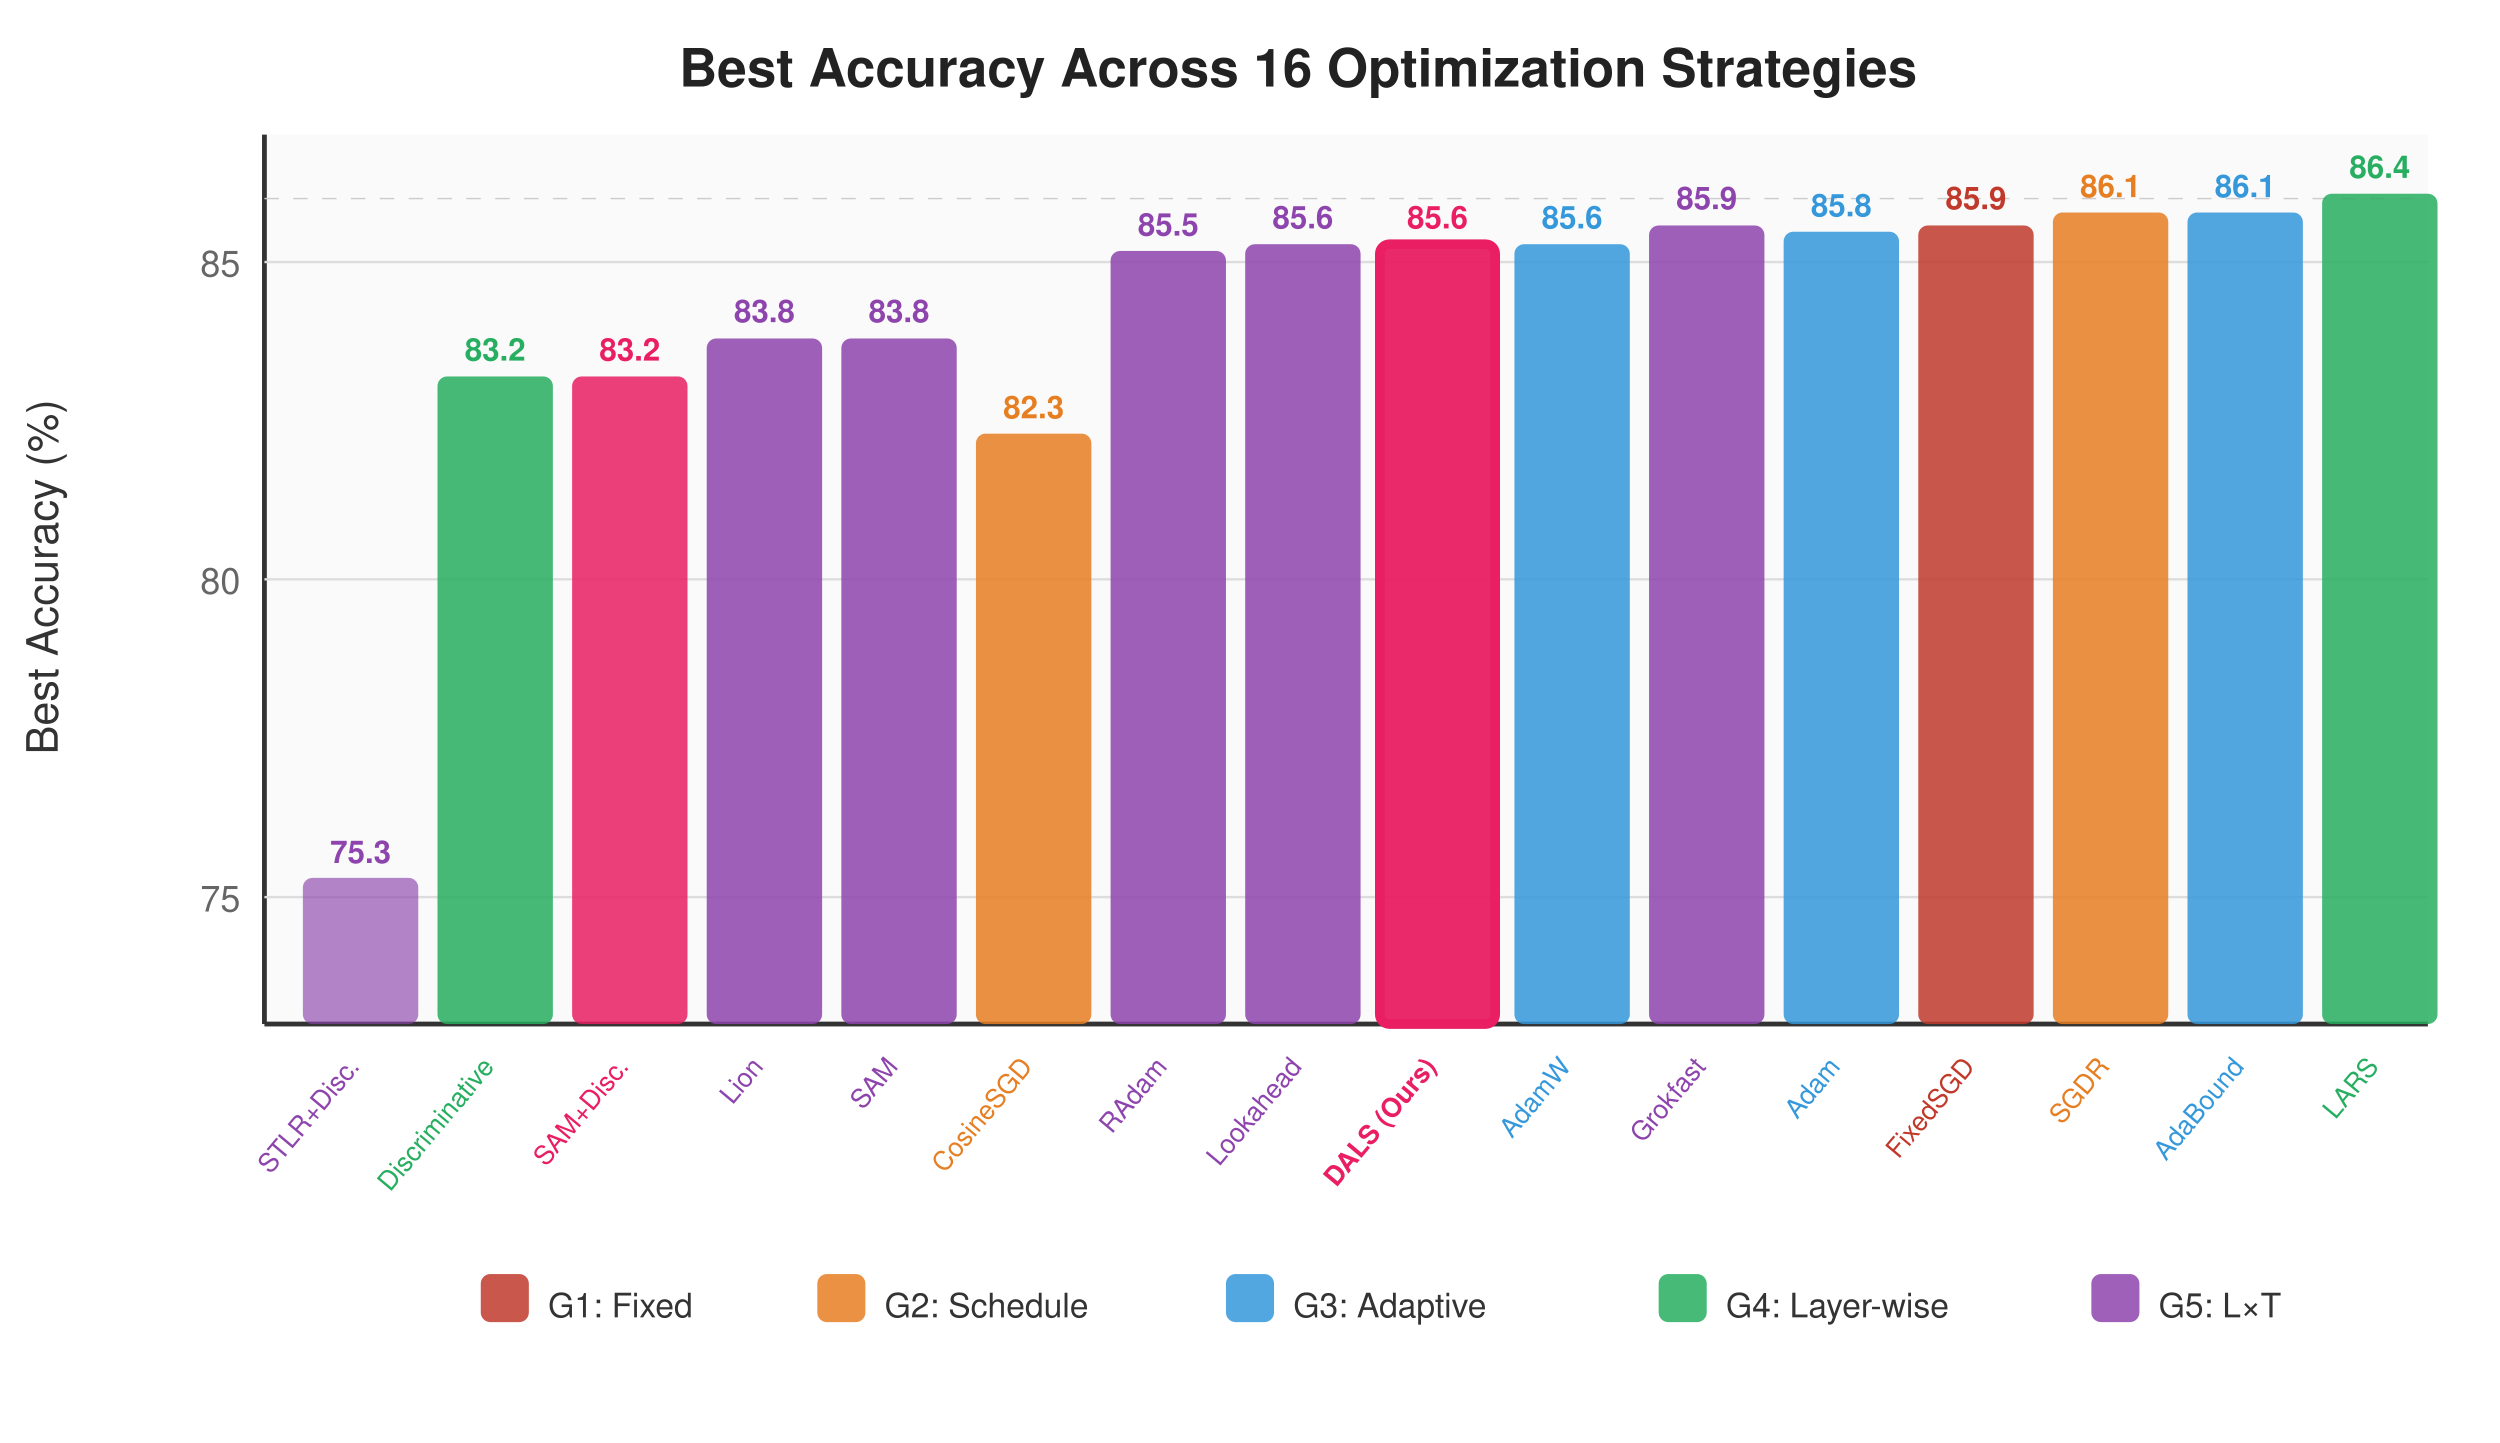
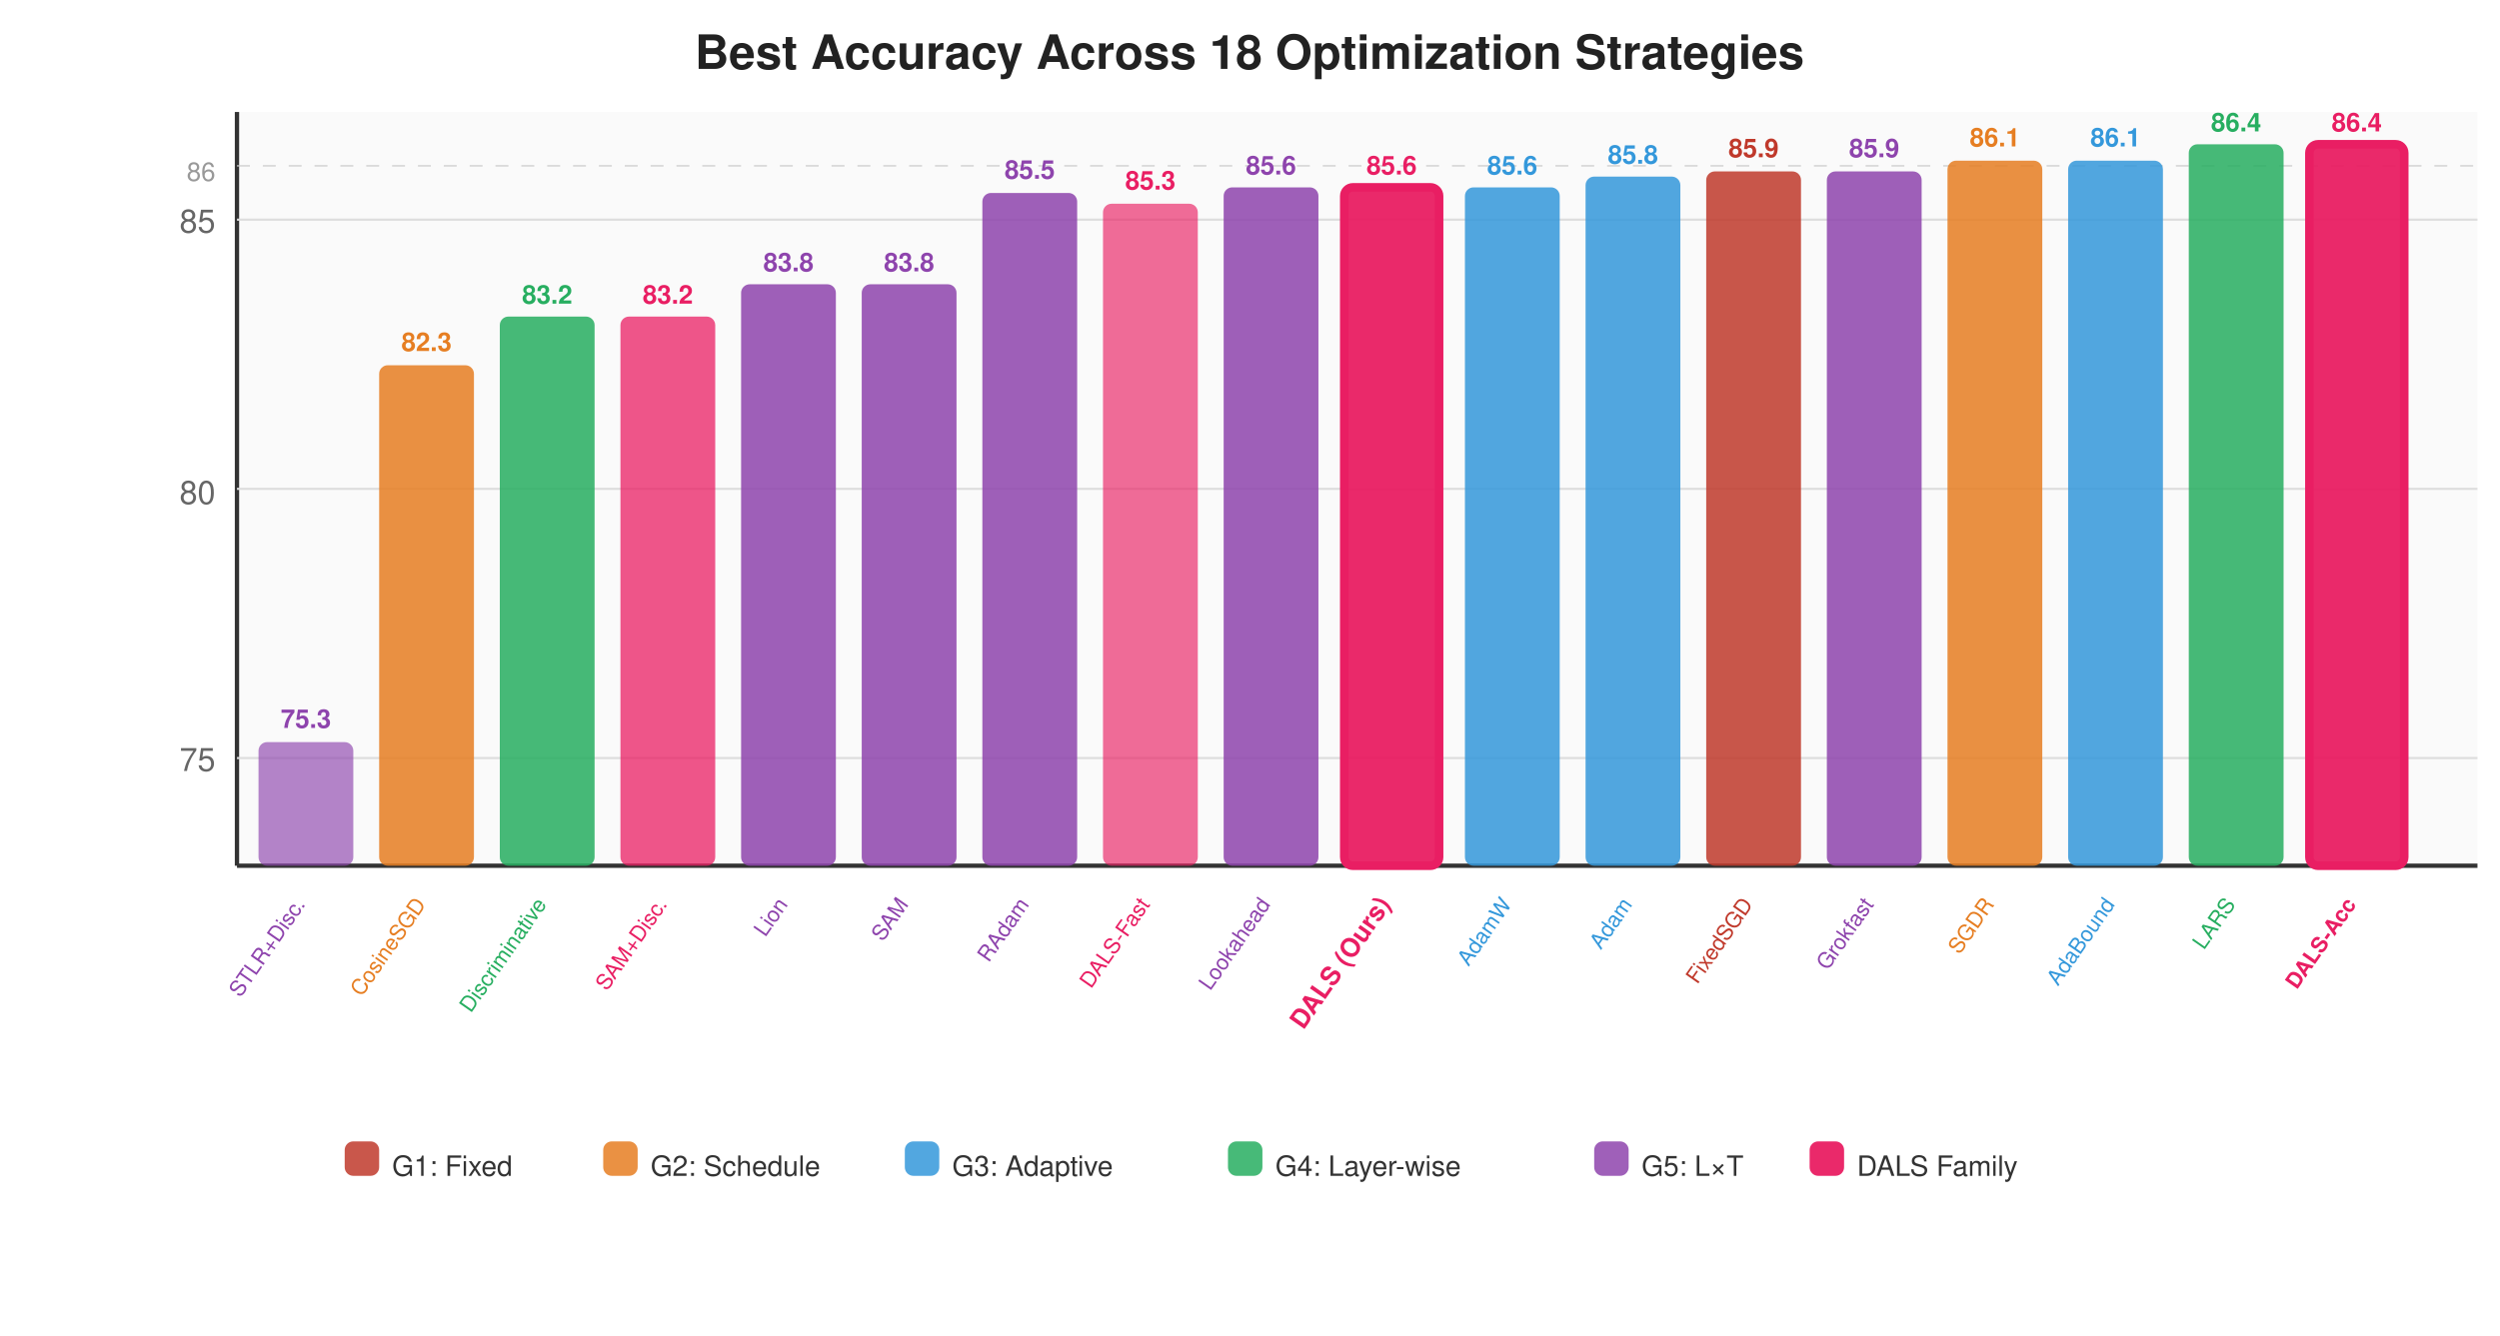
- <svg xmlns="http://www.w3.org/2000/svg" viewBox="0 0 520 300" width="520" height="300">
+ <svg xmlns="http://www.w3.org/2000/svg" viewBox="0 0 580 310" width="580" height="310">
  <style>
    text { font-family: 'Helvetica Neue', Helvetica, Arial, sans-serif; }
  </style>
-   <text x="270" y="18" text-anchor="middle" fill="#222" font-size="11" font-weight="bold">Best Accuracy Across 16 Optimization Strategies</text>
-   <rect x="55" y="28" width="450" height="185" fill="#fafafa" stroke="none" />
-   <line x1="55" y1="28" x2="55" y2="213" stroke="#333" stroke-width="1" />
-   <line x1="55" y1="213" x2="505" y2="213" stroke="#333" stroke-width="1" />
-   <text x="12" y="120" text-anchor="middle" fill="#333" font-size="9" transform="rotate(-90,12,120)">Best Accuracy (%)</text>
-   <line x1="55" y1="186.6" x2="505" y2="186.6" stroke="#ddd" stroke-width="0.5" />
-   <text x="50" y="189.6" text-anchor="end" fill="#666" font-size="7.5">75</text>
-   <line x1="55" y1="120.5" x2="505" y2="120.5" stroke="#ddd" stroke-width="0.5" />
-   <text x="50" y="123.5" text-anchor="end" fill="#666" font-size="7.5">80</text>
-   <line x1="55" y1="54.5" x2="505" y2="54.5" stroke="#ddd" stroke-width="0.5" />
-   <text x="50" y="57.5" text-anchor="end" fill="#666" font-size="7.5">85</text>
-   <line x1="55" y1="41.3" x2="505" y2="41.3" stroke="#ccc" stroke-width="0.3" stroke-dasharray="3,3" />
-   <rect x="63" y="182.6" rx="2" ry="2" width="24" height="30.4" fill="#8e44ad" opacity="0.65" />
-   <text x="75" y="179.5" text-anchor="middle" fill="#8e44ad" font-size="6.5" font-weight="bold">75.3</text>
-   <rect x="91" y="78.3" rx="2" ry="2" width="24" height="134.7" fill="#27ae60" opacity="0.85" />
-   <text x="103" y="75" text-anchor="middle" fill="#27ae60" font-size="6.5" font-weight="bold">83.2</text>
-   <rect x="119" y="78.3" rx="2" ry="2" width="24" height="134.7" fill="#e91e63" opacity="0.85" />
-   <text x="131" y="75" text-anchor="middle" fill="#e91e63" font-size="6.5" font-weight="bold">83.2</text>
-   <rect x="147" y="70.4" rx="2" ry="2" width="24" height="142.6" fill="#8e44ad" opacity="0.85" />
-   <text x="159" y="67" text-anchor="middle" fill="#8e44ad" font-size="6.5" font-weight="bold">83.8</text>
-   <rect x="175" y="70.4" rx="2" ry="2" width="24" height="142.6" fill="#8e44ad" opacity="0.85" />
-   <text x="187" y="67" text-anchor="middle" fill="#8e44ad" font-size="6.5" font-weight="bold">83.8</text>
-   <rect x="203" y="90.2" rx="2" ry="2" width="24" height="122.8" fill="#e67e22" opacity="0.85" />
-   <text x="215" y="87" text-anchor="middle" fill="#e67e22" font-size="6.5" font-weight="bold">82.3</text>
-   <rect x="231" y="52.2" rx="2" ry="2" width="24" height="160.8" fill="#8e44ad" opacity="0.85" />
-   <text x="243" y="49" text-anchor="middle" fill="#8e44ad" font-size="6.5" font-weight="bold">85.5</text>
-   <rect x="259" y="50.8" rx="2" ry="2" width="24" height="162.2" fill="#8e44ad" opacity="0.85" />
-   <text x="271" y="47.5" text-anchor="middle" fill="#8e44ad" font-size="6.5" font-weight="bold">85.6</text>
-   <rect x="287" y="50.8" rx="2" ry="2" width="24" height="162.2" fill="#e91e63" opacity="0.95" />
-   <text x="299" y="47.5" text-anchor="middle" fill="#e91e63" font-size="6.5" font-weight="bold">85.6</text>
-   <rect x="315" y="50.8" rx="2" ry="2" width="24" height="162.2" fill="#3498db" opacity="0.85" />
-   <text x="327" y="47.5" text-anchor="middle" fill="#3498db" font-size="6.5" font-weight="bold">85.6</text>
-   <rect x="343" y="46.9" rx="2" ry="2" width="24" height="166.1" fill="#8e44ad" opacity="0.85" />
-   <text x="355" y="43.5" text-anchor="middle" fill="#8e44ad" font-size="6.5" font-weight="bold">85.9</text>
-   <rect x="371" y="48.2" rx="2" ry="2" width="24" height="164.8" fill="#3498db" opacity="0.85" />
-   <text x="383" y="45" text-anchor="middle" fill="#3498db" font-size="6.5" font-weight="bold">85.8</text>
-   <rect x="399" y="46.9" rx="2" ry="2" width="24" height="166.1" fill="#c0392b" opacity="0.85" />
-   <text x="411" y="43.5" text-anchor="middle" fill="#c0392b" font-size="6.5" font-weight="bold">85.9</text>
-   <rect x="427" y="44.2" rx="2" ry="2" width="24" height="168.8" fill="#e67e22" opacity="0.85" />
-   <text x="439" y="41" text-anchor="middle" fill="#e67e22" font-size="6.5" font-weight="bold">86.1</text>
-   <rect x="455" y="44.2" rx="2" ry="2" width="24" height="168.8" fill="#3498db" opacity="0.85" />
-   <text x="467" y="41" text-anchor="middle" fill="#3498db" font-size="6.5" font-weight="bold">86.1</text>
-   <rect x="483" y="40.3" rx="2" ry="2" width="24" height="172.7" fill="#27ae60" opacity="0.85" />
-   <text x="495" y="37" text-anchor="middle" fill="#27ae60" font-size="6.5" font-weight="bold">86.4</text>
-   <rect x="287" y="50.8" rx="2" ry="2" width="24" height="162.2" fill="none" stroke="#e91e63" stroke-width="2" />
-   <text x="75" y="222" text-anchor="end" fill="#8e44ad" font-size="5.5" transform="rotate(-50,75,222)">STLR+Disc.</text>
-   <text x="103" y="222" text-anchor="end" fill="#27ae60" font-size="5.5" transform="rotate(-50,103,222)">Discriminative</text>
-   <text x="131" y="222" text-anchor="end" fill="#e91e63" font-size="5.5" transform="rotate(-50,131,222)">SAM+Disc.</text>
-   <text x="159" y="222" text-anchor="end" fill="#8e44ad" font-size="5.5" transform="rotate(-50,159,222)">Lion</text>
-   <text x="187" y="222" text-anchor="end" fill="#8e44ad" font-size="5.5" transform="rotate(-50,187,222)">SAM</text>
-   <text x="215" y="222" text-anchor="end" fill="#e67e22" font-size="5.5" transform="rotate(-50,215,222)">CosineSGD</text>
-   <text x="243" y="222" text-anchor="end" fill="#8e44ad" font-size="5.5" transform="rotate(-50,243,222)">RAdam</text>
-   <text x="271" y="222" text-anchor="end" fill="#8e44ad" font-size="5.5" transform="rotate(-50,271,222)">Lookahead</text>
-   <text x="299" y="222" text-anchor="end" fill="#e91e63" font-size="5.5" font-weight="bold" transform="rotate(-50,299,222)">DALS (Ours)</text>
-   <text x="327" y="222" text-anchor="end" fill="#3498db" font-size="5.5" transform="rotate(-50,327,222)">AdamW</text>
-   <text x="355" y="222" text-anchor="end" fill="#8e44ad" font-size="5.5" transform="rotate(-50,355,222)">Grokfast</text>
-   <text x="383" y="222" text-anchor="end" fill="#3498db" font-size="5.5" transform="rotate(-50,383,222)">Adam</text>
-   <text x="411" y="222" text-anchor="end" fill="#c0392b" font-size="5.5" transform="rotate(-50,411,222)">FixedSGD</text>
-   <text x="439" y="222" text-anchor="end" fill="#e67e22" font-size="5.5" transform="rotate(-50,439,222)">SGDR</text>
-   <text x="467" y="222" text-anchor="end" fill="#3498db" font-size="5.5" transform="rotate(-50,467,222)">AdaBound</text>
-   <text x="495" y="222" text-anchor="end" fill="#27ae60" font-size="5.5" transform="rotate(-50,495,222)">LARS</text>
-   <rect x="100" y="265" rx="2" ry="2" width="10" height="10" fill="#c0392b" opacity="0.85" />
-   <text x="114" y="274" text-anchor="start" fill="#333" font-size="7">G1: Fixed</text>
-   <rect x="170" y="265" rx="2" ry="2" width="10" height="10" fill="#e67e22" opacity="0.85" />
-   <text x="184" y="274" text-anchor="start" fill="#333" font-size="7">G2: Schedule</text>
-   <rect x="255" y="265" rx="2" ry="2" width="10" height="10" fill="#3498db" opacity="0.85" />
-   <text x="269" y="274" text-anchor="start" fill="#333" font-size="7">G3: Adaptive</text>
-   <rect x="345" y="265" rx="2" ry="2" width="10" height="10" fill="#27ae60" opacity="0.85" />
-   <text x="359" y="274" text-anchor="start" fill="#333" font-size="7">G4: Layer-wise</text>
-   <rect x="435" y="265" rx="2" ry="2" width="10" height="10" fill="#8e44ad" opacity="0.85" />
-   <text x="449" y="274" text-anchor="start" fill="#333" font-size="7">G5: L×T</text>
+   <text x="290" y="16" text-anchor="middle" fill="#222" font-size="11" font-weight="bold">Best Accuracy Across 18 Optimization Strategies</text>
+   <rect x="55" y="26" width="520" height="175" fill="#fafafa" stroke="none" />
+   <line x1="55" y1="26" x2="55" y2="201" stroke="#333" stroke-width="1" />
+   <line x1="55" y1="201" x2="575" y2="201" stroke="#333" stroke-width="1" />
+   <line x1="55" y1="176" x2="575" y2="176" stroke="#ddd" stroke-width="0.5" />
+   <text x="50" y="179" text-anchor="end" fill="#666" font-size="7.5">75</text>
+   <line x1="55" y1="113.5" x2="575" y2="113.5" stroke="#ddd" stroke-width="0.5" />
+   <text x="50" y="117" text-anchor="end" fill="#666" font-size="7.5">80</text>
+   <line x1="55" y1="51" x2="575" y2="51" stroke="#ddd" stroke-width="0.5" />
+   <text x="50" y="54" text-anchor="end" fill="#666" font-size="7.5">85</text>
+   <line x1="55" y1="38.5" x2="575" y2="38.5" stroke="#ccc" stroke-width="0.3" stroke-dasharray="3,3" />
+   <text x="50" y="42" text-anchor="end" fill="#999" font-size="6">86</text>
+   <rect x="60" y="172.3" rx="2" ry="2" width="22" height="28.7" fill="#8e44ad" opacity="0.65" />
+   <text x="71" y="169" text-anchor="middle" fill="#8e44ad" font-size="6" font-weight="bold">75.3</text>
+   <rect x="88" y="84.8" rx="2" ry="2" width="22" height="116.2" fill="#e67e22" opacity="0.85" />
+   <text x="99" y="81.5" text-anchor="middle" fill="#e67e22" font-size="6" font-weight="bold">82.3</text>
+   <rect x="116" y="73.5" rx="2" ry="2" width="22" height="127.5" fill="#27ae60" opacity="0.85" />
+   <text x="127" y="70.5" text-anchor="middle" fill="#27ae60" font-size="6" font-weight="bold">83.2</text>
+   <rect x="144" y="73.5" rx="2" ry="2" width="22" height="127.5" fill="#e91e63" opacity="0.75" />
+   <text x="155" y="70.5" text-anchor="middle" fill="#e91e63" font-size="6" font-weight="bold">83.2</text>
+   <rect x="172" y="66" rx="2" ry="2" width="22" height="135" fill="#8e44ad" opacity="0.85" />
+   <text x="183" y="63" text-anchor="middle" fill="#8e44ad" font-size="6" font-weight="bold">83.8</text>
+   <rect x="200" y="66" rx="2" ry="2" width="22" height="135" fill="#8e44ad" opacity="0.85" />
+   <text x="211" y="63" text-anchor="middle" fill="#8e44ad" font-size="6" font-weight="bold">83.8</text>
+   <rect x="228" y="44.8" rx="2" ry="2" width="22" height="156.2" fill="#8e44ad" opacity="0.85" />
+   <text x="239" y="41.5" text-anchor="middle" fill="#8e44ad" font-size="6" font-weight="bold">85.5</text>
+   <rect x="256" y="47.3" rx="2" ry="2" width="22" height="153.7" fill="#e91e63" opacity="0.65" />
+   <text x="267" y="44" text-anchor="middle" fill="#e91e63" font-size="6" font-weight="bold">85.3</text>
+   <rect x="284" y="43.5" rx="2" ry="2" width="22" height="157.5" fill="#8e44ad" opacity="0.85" />
+   <text x="295" y="40.5" text-anchor="middle" fill="#8e44ad" font-size="6" font-weight="bold">85.6</text>
+   <rect x="312" y="43.5" rx="2" ry="2" width="22" height="157.5" fill="#e91e63" opacity="0.95" />
+   <text x="323" y="40.5" text-anchor="middle" fill="#e91e63" font-size="6" font-weight="bold">85.6</text>
+   <rect x="312" y="43.5" rx="2" ry="2" width="22" height="157.5" fill="none" stroke="#e91e63" stroke-width="2" />
+   <rect x="340" y="43.5" rx="2" ry="2" width="22" height="157.5" fill="#3498db" opacity="0.85" />
+   <text x="351" y="40.5" text-anchor="middle" fill="#3498db" font-size="6" font-weight="bold">85.6</text>
+   <rect x="368" y="41" rx="2" ry="2" width="22" height="160" fill="#3498db" opacity="0.85" />
+   <text x="379" y="38" text-anchor="middle" fill="#3498db" font-size="6" font-weight="bold">85.8</text>
+   <rect x="396" y="39.8" rx="2" ry="2" width="22" height="161.2" fill="#c0392b" opacity="0.85" />
+   <text x="407" y="36.5" text-anchor="middle" fill="#c0392b" font-size="6" font-weight="bold">85.9</text>
+   <rect x="424" y="39.8" rx="2" ry="2" width="22" height="161.2" fill="#8e44ad" opacity="0.85" />
+   <text x="435" y="36.5" text-anchor="middle" fill="#8e44ad" font-size="6" font-weight="bold">85.9</text>
+   <rect x="452" y="37.3" rx="2" ry="2" width="22" height="163.7" fill="#e67e22" opacity="0.85" />
+   <text x="463" y="34" text-anchor="middle" fill="#e67e22" font-size="6" font-weight="bold">86.1</text>
+   <rect x="480" y="37.3" rx="2" ry="2" width="22" height="163.7" fill="#3498db" opacity="0.85" />
+   <text x="491" y="34" text-anchor="middle" fill="#3498db" font-size="6" font-weight="bold">86.1</text>
+   <rect x="508" y="33.5" rx="2" ry="2" width="22" height="167.5" fill="#27ae60" opacity="0.85" />
+   <text x="519" y="30.5" text-anchor="middle" fill="#27ae60" font-size="6" font-weight="bold">86.4</text>
+   <rect x="536" y="33.5" rx="2" ry="2" width="22" height="167.5" fill="#e91e63" opacity="0.95" />
+   <text x="547" y="30.5" text-anchor="middle" fill="#e91e63" font-size="6" font-weight="bold">86.4</text>
+   <rect x="536" y="33.5" rx="2" ry="2" width="22" height="167.5" fill="none" stroke="#e91e63" stroke-width="2" />
+   <text x="71" y="210" text-anchor="end" fill="#8e44ad" font-size="5" transform="rotate(-55,71,210)">STLR+Disc.</text>
+   <text x="99" y="210" text-anchor="end" fill="#e67e22" font-size="5" transform="rotate(-55,99,210)">CosineSGD</text>
+   <text x="127" y="210" text-anchor="end" fill="#27ae60" font-size="5" transform="rotate(-55,127,210)">Discriminative</text>
+   <text x="155" y="210" text-anchor="end" fill="#e91e63" font-size="5" transform="rotate(-55,155,210)">SAM+Disc.</text>
+   <text x="183" y="210" text-anchor="end" fill="#8e44ad" font-size="5" transform="rotate(-55,183,210)">Lion</text>
+   <text x="211" y="210" text-anchor="end" fill="#8e44ad" font-size="5" transform="rotate(-55,211,210)">SAM</text>
+   <text x="239" y="210" text-anchor="end" fill="#8e44ad" font-size="5" transform="rotate(-55,239,210)">RAdam</text>
+   <text x="267" y="210" text-anchor="end" fill="#e91e63" font-size="5" transform="rotate(-55,267,210)">DALS-Fast</text>
+   <text x="295" y="210" text-anchor="end" fill="#8e44ad" font-size="5" transform="rotate(-55,295,210)">Lookahead</text>
+   <text x="323" y="210" text-anchor="end" fill="#e91e63" font-size="6" font-weight="bold" transform="rotate(-55,323,210)">DALS (Ours)</text>
+   <text x="351" y="210" text-anchor="end" fill="#3498db" font-size="5" transform="rotate(-55,351,210)">AdamW</text>
+   <text x="379" y="210" text-anchor="end" fill="#3498db" font-size="5" transform="rotate(-55,379,210)">Adam</text>
+   <text x="407" y="210" text-anchor="end" fill="#c0392b" font-size="5" transform="rotate(-55,407,210)">FixedSGD</text>
+   <text x="435" y="210" text-anchor="end" fill="#8e44ad" font-size="5" transform="rotate(-55,435,210)">Grokfast</text>
+   <text x="463" y="210" text-anchor="end" fill="#e67e22" font-size="5" transform="rotate(-55,463,210)">SGDR</text>
+   <text x="491" y="210" text-anchor="end" fill="#3498db" font-size="5" transform="rotate(-55,491,210)">AdaBound</text>
+   <text x="519" y="210" text-anchor="end" fill="#27ae60" font-size="5" transform="rotate(-55,519,210)">LARS</text>
+   <text x="547" y="210" text-anchor="end" fill="#e91e63" font-size="5" font-weight="bold" transform="rotate(-55,547,210)">DALS-Acc</text>
+   <rect x="80" y="265" rx="2" ry="2" width="8" height="8" fill="#c0392b" opacity="0.85" />
+   <text x="91" y="273" text-anchor="start" fill="#333" font-size="6.5">G1: Fixed</text>
+   <rect x="140" y="265" rx="2" ry="2" width="8" height="8" fill="#e67e22" opacity="0.85" />
+   <text x="151" y="273" text-anchor="start" fill="#333" font-size="6.5">G2: Schedule</text>
+   <rect x="210" y="265" rx="2" ry="2" width="8" height="8" fill="#3498db" opacity="0.85" />
+   <text x="221" y="273" text-anchor="start" fill="#333" font-size="6.5">G3: Adaptive</text>
+   <rect x="285" y="265" rx="2" ry="2" width="8" height="8" fill="#27ae60" opacity="0.85" />
+   <text x="296" y="273" text-anchor="start" fill="#333" font-size="6.5">G4: Layer-wise</text>
+   <rect x="370" y="265" rx="2" ry="2" width="8" height="8" fill="#8e44ad" opacity="0.85" />
+   <text x="381" y="273" text-anchor="start" fill="#333" font-size="6.5">G5: L×T</text>
+   <rect x="420" y="265" rx="2" ry="2" width="8" height="8" fill="#e91e63" opacity="0.95" />
+   <text x="431" y="273" text-anchor="start" fill="#333" font-size="6.5">DALS Family</text>
</svg>
